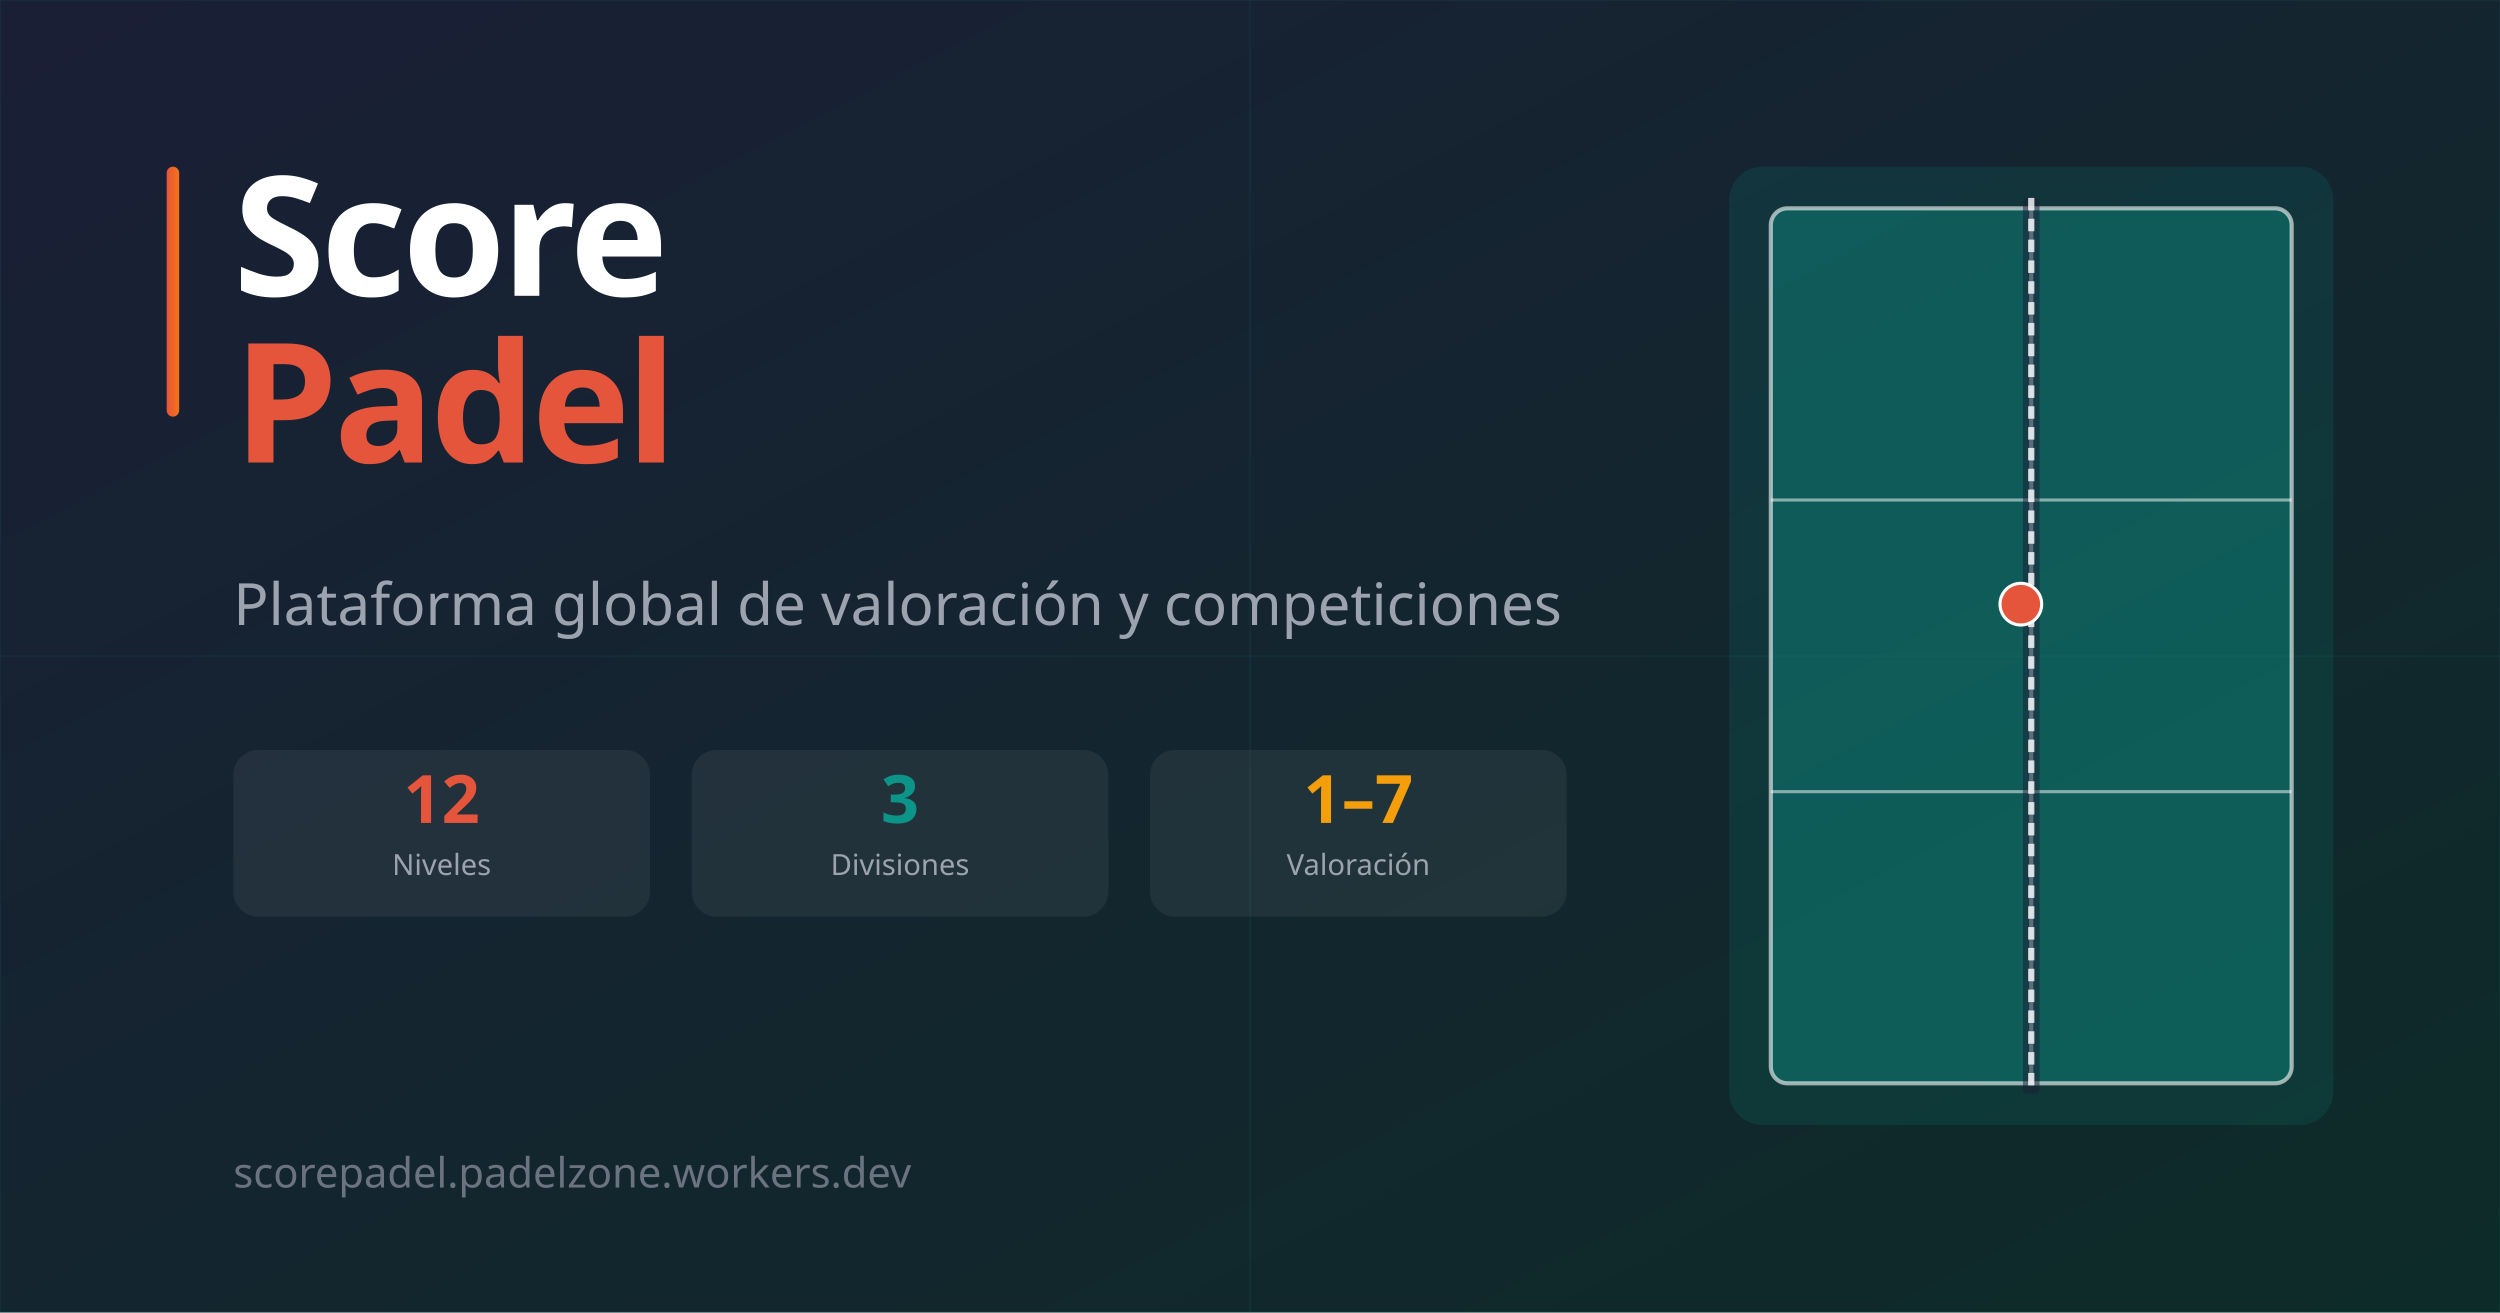
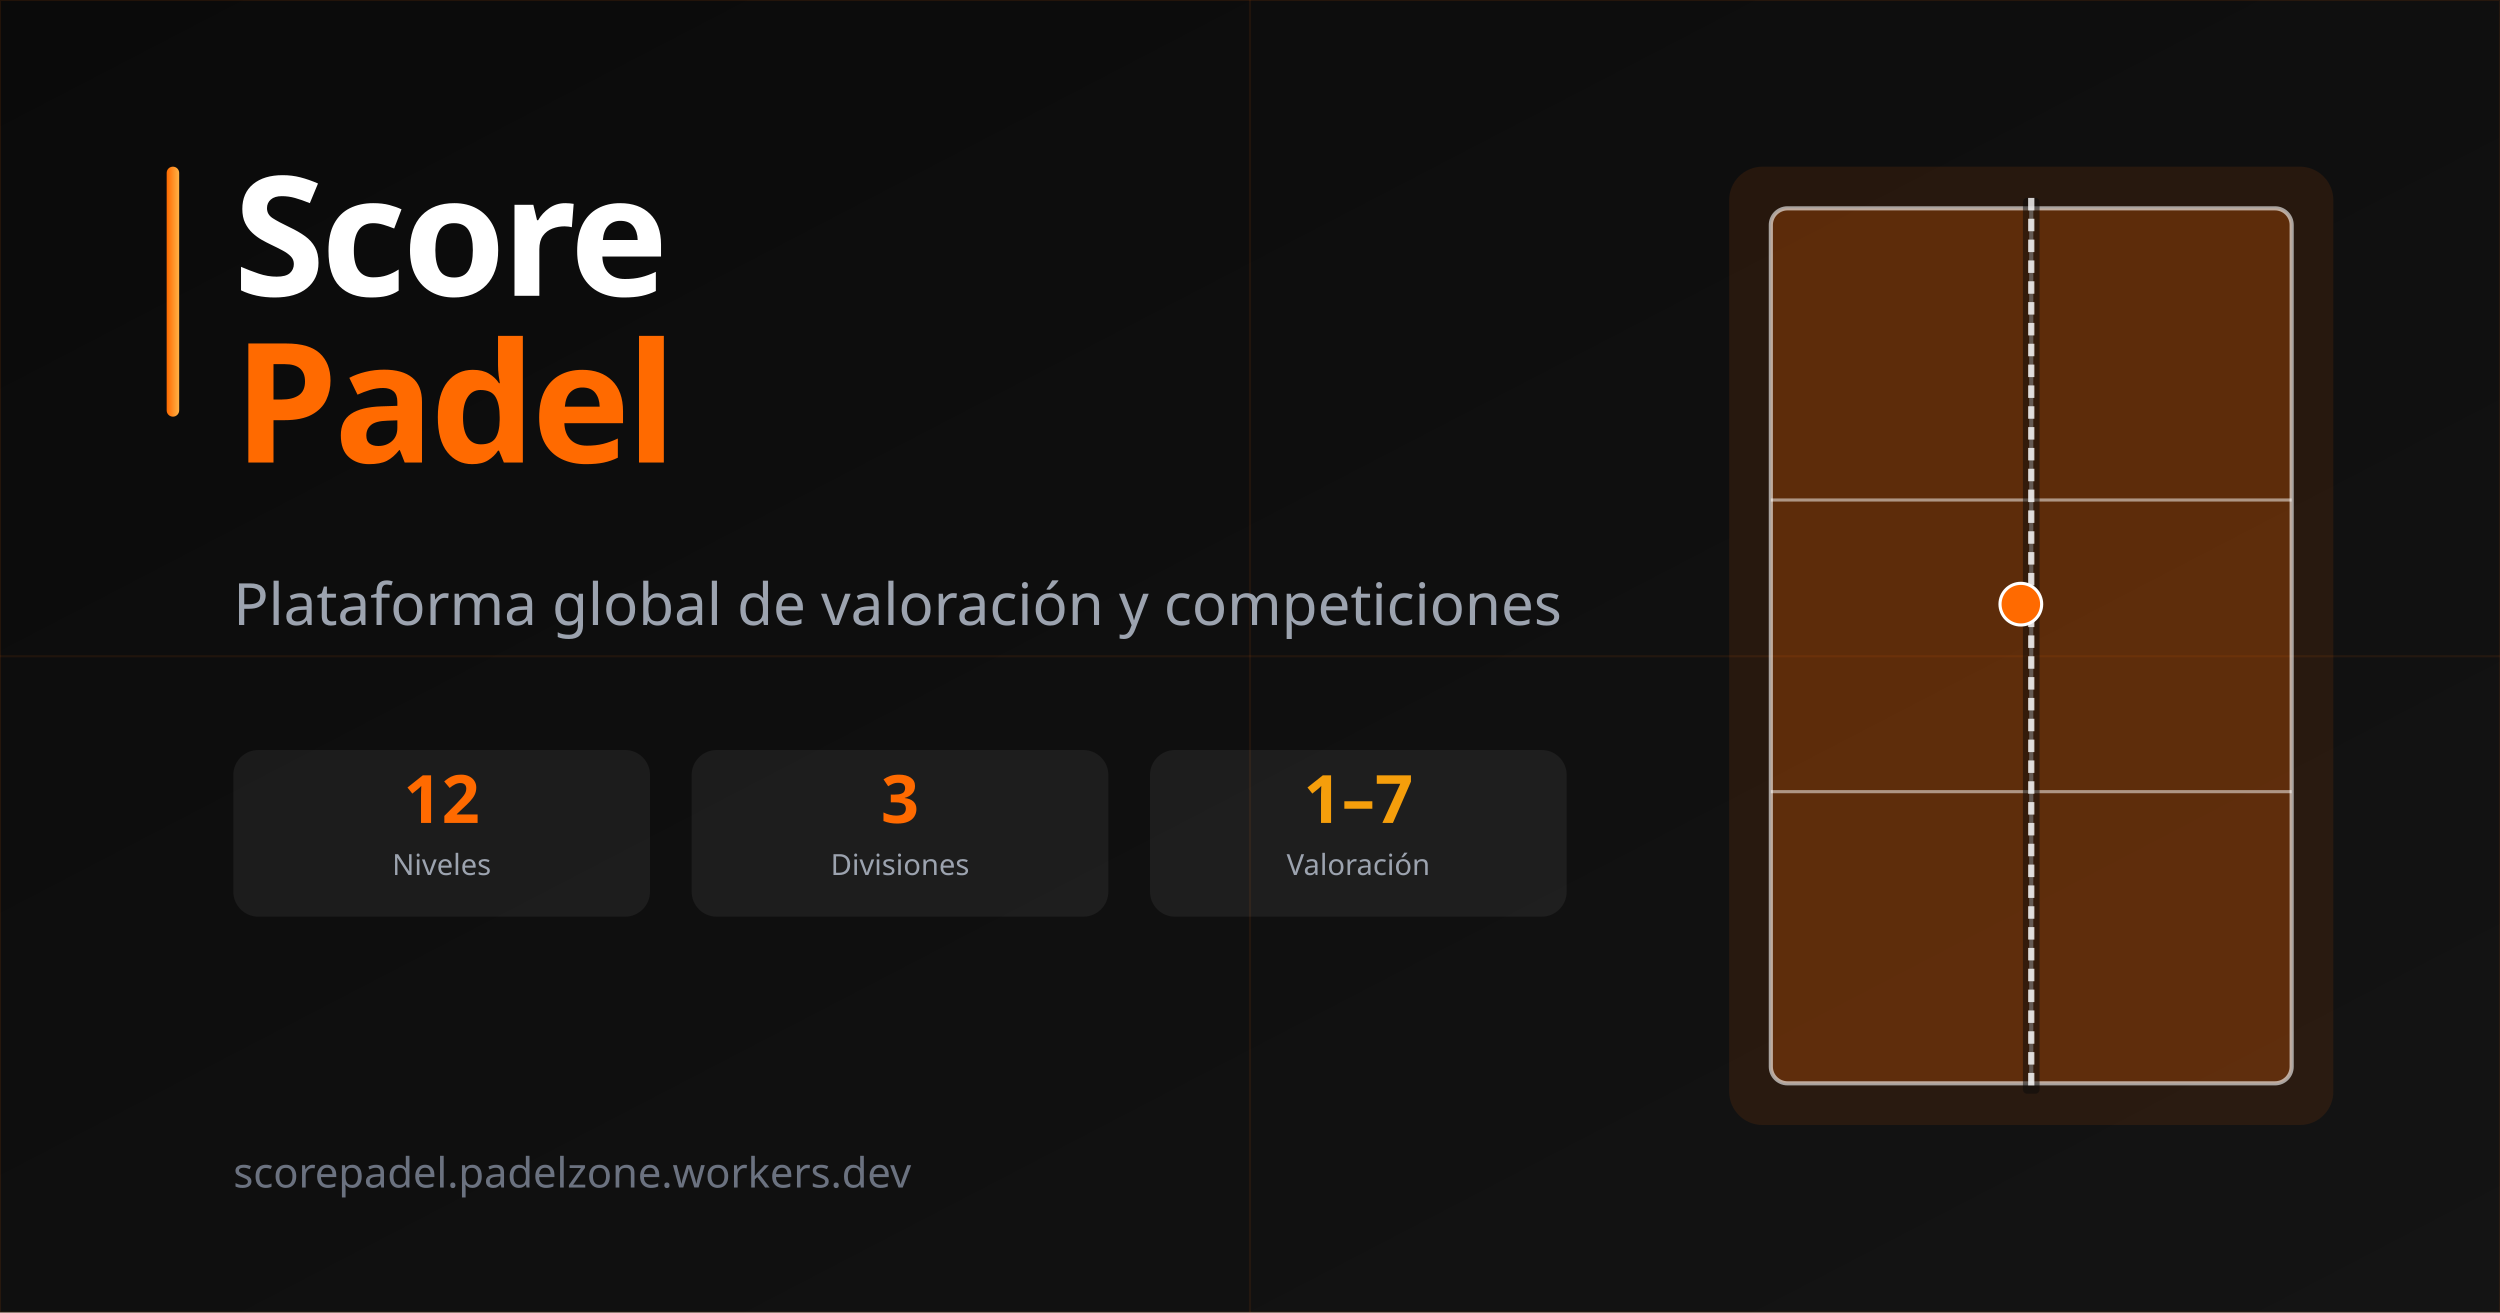
<svg xmlns="http://www.w3.org/2000/svg" width="1200" height="630" viewBox="0 0 1200 630">
  <defs>
    <linearGradient id="bgGrad" x1="0%" y1="0%" x2="100%" y2="100%">
-       <stop offset="0%" style="stop-color:#1A1F36;stop-opacity:1" />
-       <stop offset="100%" style="stop-color:#0D2B28;stop-opacity:1" />
+       <stop offset="0%" style="stop-color:#0A0A0A;stop-opacity:1" />
+       <stop offset="100%" style="stop-color:#141414;stop-opacity:1" />
    </linearGradient>
    <linearGradient id="coralGrad" x1="0%" y1="0%" x2="100%" y2="0%">
-       <stop offset="0%" style="stop-color:#E5553B;stop-opacity:1" />
-       <stop offset="100%" style="stop-color:#F97316;stop-opacity:1" />
+       <stop offset="0%" style="stop-color:#FF6A00;stop-opacity:1" />
+       <stop offset="100%" style="stop-color:#FFB347;stop-opacity:1" />
    </linearGradient>
  </defs>
  <rect width="1200" height="630" fill="url(#bgGrad)" />
-   <rect x="0" y="0" width="1200" height="630" fill="none" stroke="#0D9488" stroke-width="1" opacity="0.1" />
-   <line x1="600" y1="0" x2="600" y2="630" stroke="#0D9488" stroke-width="1" opacity="0.08" />
-   <line x1="0" y1="315" x2="1200" y2="315" stroke="#0D9488" stroke-width="1" opacity="0.08" />
+   <rect x="0" y="0" width="1200" height="630" fill="none" stroke="#FF6A00" stroke-width="1" opacity="0.1" />
+   <line x1="600" y1="0" x2="600" y2="630" stroke="#FF6A00" stroke-width="1" opacity="0.08" />
+   <line x1="0" y1="315" x2="1200" y2="315" stroke="#FF6A00" stroke-width="1" opacity="0.08" />
  <rect x="80" y="80" width="6" height="120" rx="3" fill="url(#coralGrad)" />
  <text x="112" y="142" font-family="'Outfit', 'DM Sans', system-ui, sans-serif" font-size="80" font-weight="800" fill="white" letter-spacing="-2">Score</text>
-   <text x="112" y="222" font-family="'Outfit', 'DM Sans', system-ui, sans-serif" font-size="80" font-weight="800" fill="#E5553B" letter-spacing="-2">Padel</text>
+   <text x="112" y="222" font-family="'Outfit', 'DM Sans', system-ui, sans-serif" font-size="80" font-weight="800" fill="#FF6A00" letter-spacing="-2">Padel</text>
  <text x="112" y="300" font-family="'DM Sans', system-ui, sans-serif" font-size="28" fill="#9CA3AF" font-weight="400">Plataforma global de valoración y competiciones</text>
  <rect x="112" y="360" width="200" height="80" rx="12" fill="white" fill-opacity="0.06" />
-   <text x="212" y="395" text-anchor="middle" font-family="'Outfit', system-ui" font-size="32" font-weight="800" fill="#E5553B">12</text>
+   <text x="212" y="395" text-anchor="middle" font-family="'Outfit', system-ui" font-size="32" font-weight="800" fill="#FF6A00">12</text>
  <text x="212" y="420" text-anchor="middle" font-family="'DM Sans', system-ui" font-size="14" fill="#9CA3AF">Niveles</text>
  <rect x="332" y="360" width="200" height="80" rx="12" fill="white" fill-opacity="0.06" />
-   <text x="432" y="395" text-anchor="middle" font-family="'Outfit', system-ui" font-size="32" font-weight="800" fill="#0D9488">3</text>
+   <text x="432" y="395" text-anchor="middle" font-family="'Outfit', system-ui" font-size="32" font-weight="800" fill="#FF6A00">3</text>
  <text x="432" y="420" text-anchor="middle" font-family="'DM Sans', system-ui" font-size="14" fill="#9CA3AF">Divisiones</text>
  <rect x="552" y="360" width="200" height="80" rx="12" fill="white" fill-opacity="0.06" />
  <text x="652" y="395" text-anchor="middle" font-family="'Outfit', system-ui" font-size="32" font-weight="800" fill="#F59E0B">1–7</text>
  <text x="652" y="420" text-anchor="middle" font-family="'DM Sans', system-ui" font-size="14" fill="#9CA3AF">Valoración</text>
-   <rect x="830" y="80" width="290" height="460" rx="16" fill="#0D9488" fill-opacity="0.15" />
-   <rect x="850" y="100" width="250" height="420" rx="8" fill="#0D9488" fill-opacity="0.4" />
+   <rect x="830" y="80" width="290" height="460" rx="16" fill="#FF6A00" fill-opacity="0.10" />
+   <rect x="850" y="100" width="250" height="420" rx="8" fill="#FF6A00" fill-opacity="0.25" />
  <rect x="850" y="100" width="250" height="420" rx="8" fill="none" stroke="white" stroke-width="2" stroke-opacity="0.6" />
  <line x1="975" y1="100" x2="975" y2="520" stroke="white" stroke-width="2" stroke-opacity="0.6" />
  <line x1="850" y1="240" x2="1100" y2="240" stroke="white" stroke-width="1.5" stroke-opacity="0.5" />
  <line x1="850" y1="380" x2="1100" y2="380" stroke="white" stroke-width="1.5" stroke-opacity="0.5" />
-   <rect x="971" y="95" width="8" height="430" rx="2" fill="#1A1F36" fill-opacity="0.5" />
+   <rect x="971" y="95" width="8" height="430" rx="2" fill="#0A0A0A" fill-opacity="0.5" />
  <line x1="975" y1="95" x2="975" y2="525" stroke="white" stroke-width="3" stroke-dasharray="6,4" stroke-opacity="0.8" />
-   <circle cx="970" cy="290" r="10" fill="#E5553B" />
+   <circle cx="970" cy="290" r="10" fill="#FF6A00" />
  <circle cx="970" cy="290" r="10" fill="none" stroke="white" stroke-width="1.5" />
  <text x="112" y="570" font-family="'DM Sans', system-ui" font-size="20" fill="#6B7280">scorepadel.padelzone.workers.dev</text>
</svg>
